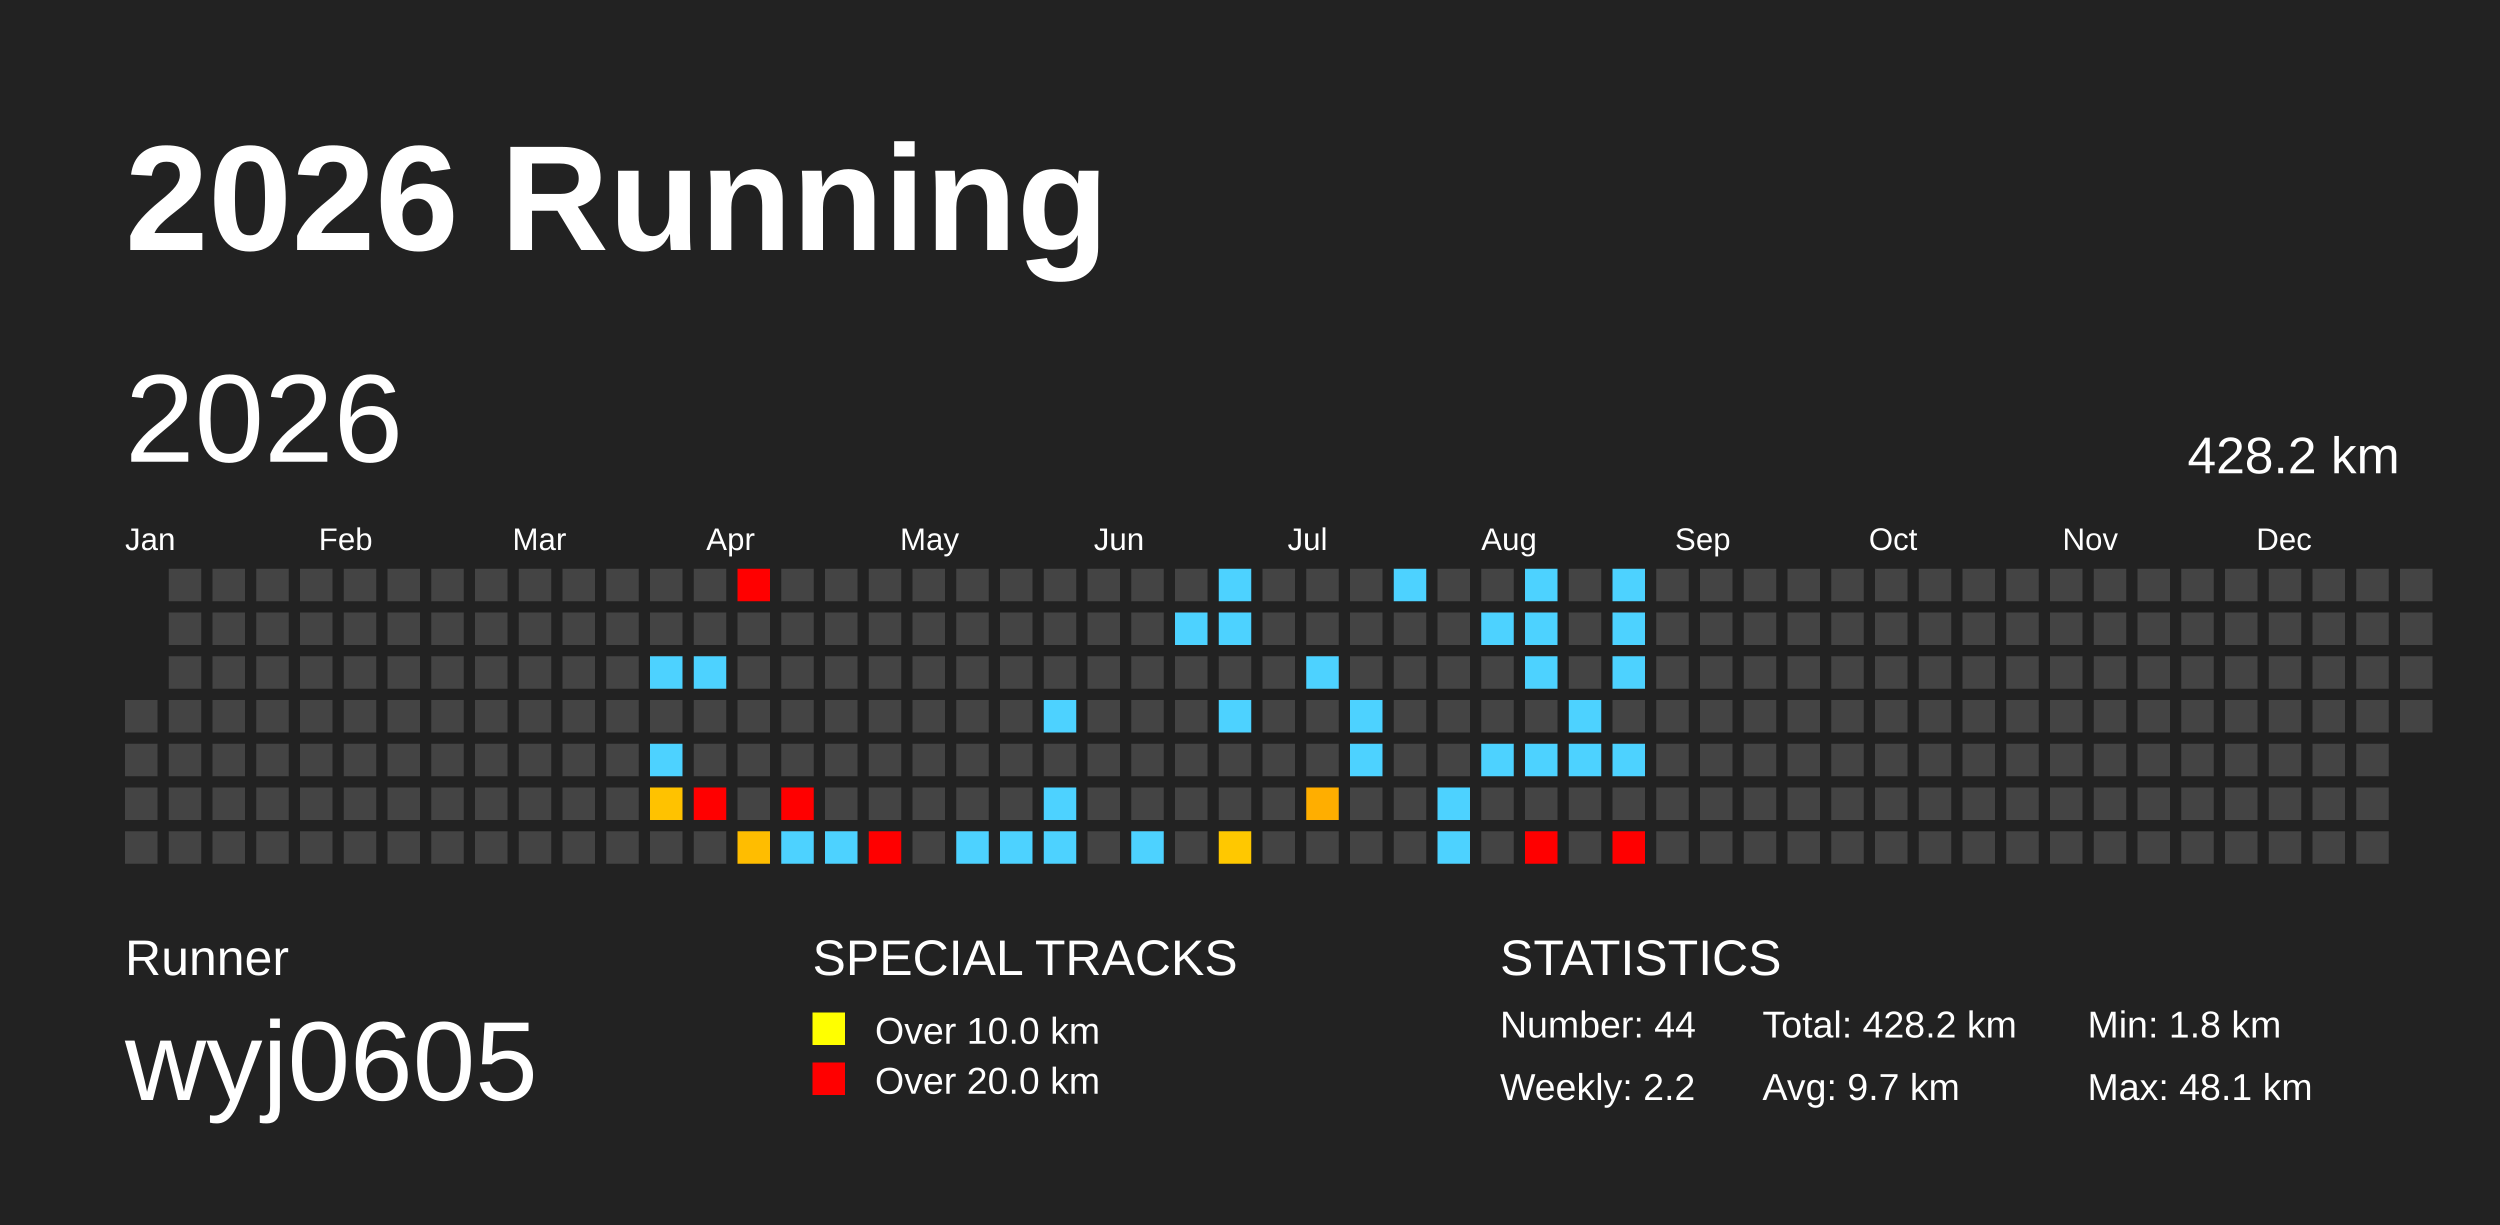
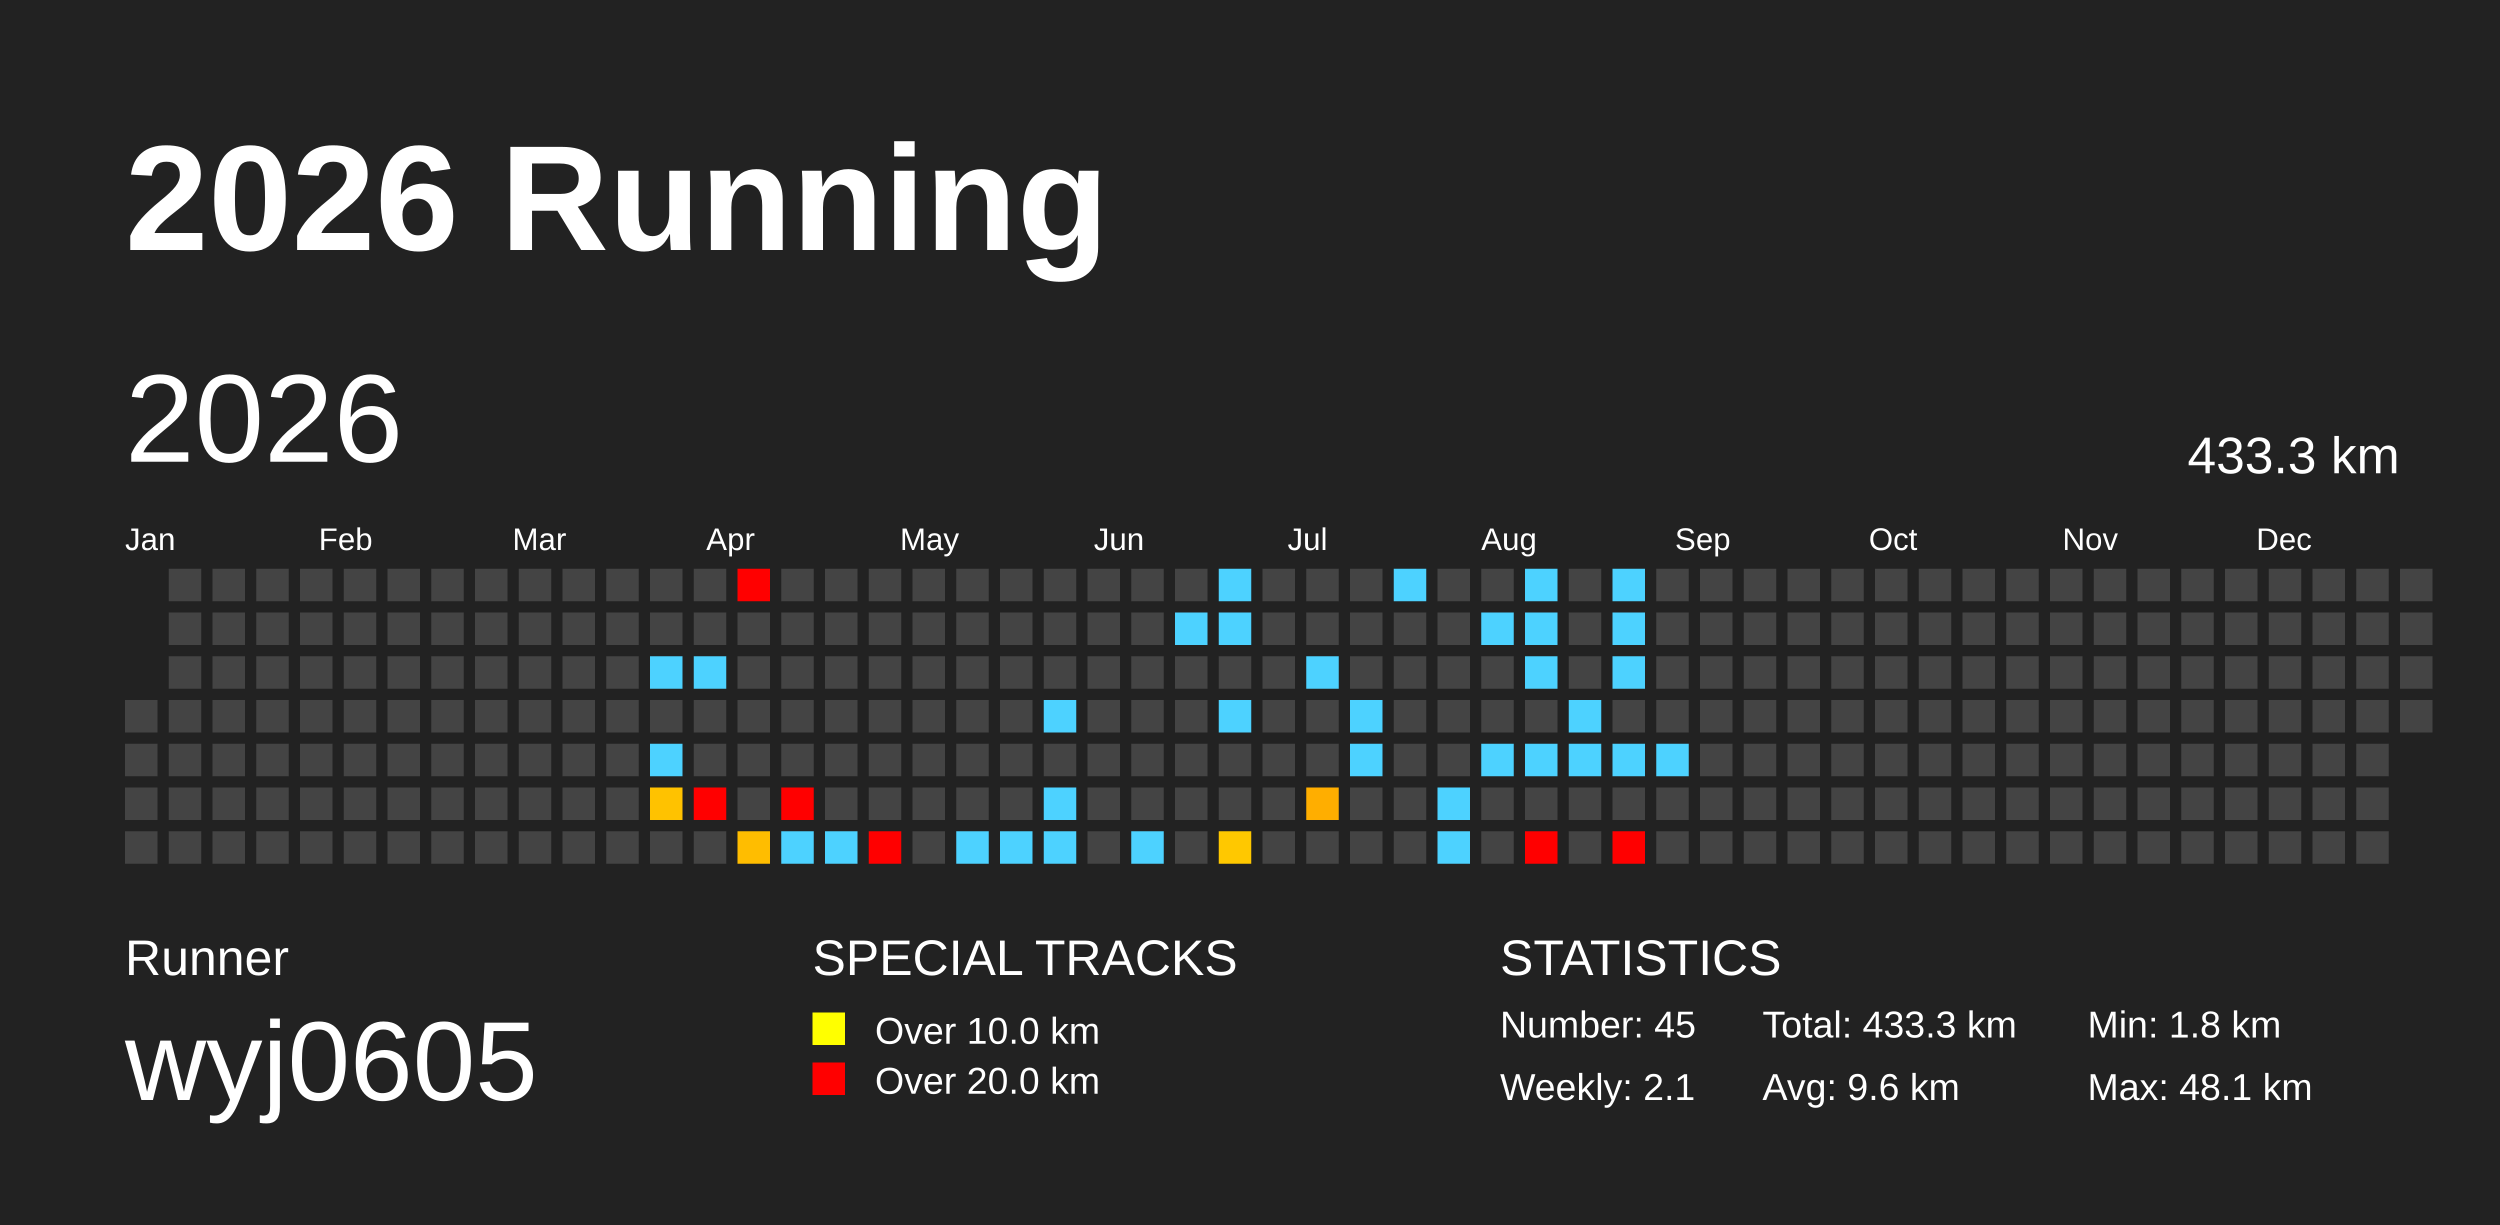
<svg xmlns="http://www.w3.org/2000/svg" baseProfile="full" height="98mm" version="1.1" viewBox="0,0,200,98" width="200mm">
  <defs />
  <rect fill="#222222" height="98" width="200" x="0" y="0" />
  <text fill="#FFFFFF" style="font-size:12px; font-family:Arial; font-weight:bold;" x="10" y="20">2026 Running</text>
  <text fill="#FFFFFF" style="font-size:4px; font-family:Arial" x="10" y="78">Runner</text>
  <text fill="#FFFFFF" style="font-size:9px; font-family:Arial" x="10" y="88">wyj0605</text>
  <text fill="#FFFFFF" style="font-size:4px; font-family:Arial" x="65" y="78">SPECIAL TRACKS</text>
  <rect fill="yellow" height="2.6" width="2.6" x="65" y="81" />
  <text fill="#FFFFFF" style="font-size:3px; font-family:Arial" x="70" y="83.5">Over 10.0 km</text>
  <rect fill="red" height="2.6" width="2.6" x="65" y="85" />
  <text fill="#FFFFFF" style="font-size:3px; font-family:Arial" x="70" y="87.5">Over 20.0 km</text>
  <text fill="#FFFFFF" style="font-size:4px; font-family:Arial" x="120" y="78">STATISTICS</text>
-   <text fill="#FFFFFF" style="font-size:3px; font-family:Arial" x="120" y="83">Number: 44</text>
-   <text fill="#FFFFFF" style="font-size:3px; font-family:Arial" x="120" y="88">Weekly: 2.2</text>
-   <text fill="#FFFFFF" style="font-size:3px; font-family:Arial" x="141" y="83">Total: 428.2 km</text>
-   <text fill="#FFFFFF" style="font-size:3px; font-family:Arial" x="141" y="88">Avg: 9.7 km</text>
+   <text fill="#FFFFFF" style="font-size:3px; font-family:Arial" x="120" y="83">Number: 45</text>
+   <text fill="#FFFFFF" style="font-size:3px; font-family:Arial" x="120" y="88">Weekly: 2.1</text>
+   <text fill="#FFFFFF" style="font-size:3px; font-family:Arial" x="141" y="83">Total: 433.3 km</text>
+   <text fill="#FFFFFF" style="font-size:3px; font-family:Arial" x="141" y="88">Avg: 9.6 km</text>
  <text fill="#FFFFFF" style="font-size:3px; font-family:Arial" x="167" y="83">Min: 1.8 km</text>
  <text fill="#FFFFFF" style="font-size:3px; font-family:Arial" x="167" y="88">Max: 48.1 km</text>
  <text dominant-baseline="hanging" fill="#FFFFFF" style="font-size:10.0px; font-family:Arial;" x="10" y="30">2026</text>
-   <text dominant-baseline="hanging" fill="#FFFFFF" style="font-size:4.125px; font-family:Arial;" x="175" y="35">428.2 km</text>
+   <text dominant-baseline="hanging" fill="#FFFFFF" style="font-size:4.125px; font-family:Arial;" x="175" y="35">433.3 km</text>
  <text fill="#FFFFFF" style="font-size:2.5px; font-family:Arial" x="10.0" y="44">Jan</text>
  <text fill="#FFFFFF" style="font-size:2.5px; font-family:Arial" x="25.5" y="44">Feb</text>
  <text fill="#FFFFFF" style="font-size:2.5px; font-family:Arial" x="41.0" y="44">Mar</text>
  <text fill="#FFFFFF" style="font-size:2.5px; font-family:Arial" x="56.5" y="44">Apr</text>
  <text fill="#FFFFFF" style="font-size:2.5px; font-family:Arial" x="72.0" y="44">May</text>
  <text fill="#FFFFFF" style="font-size:2.5px; font-family:Arial" x="87.5" y="44">Jun</text>
  <text fill="#FFFFFF" style="font-size:2.5px; font-family:Arial" x="103.0" y="44">Jul</text>
  <text fill="#FFFFFF" style="font-size:2.5px; font-family:Arial" x="118.5" y="44">Aug</text>
  <text fill="#FFFFFF" style="font-size:2.5px; font-family:Arial" x="134.0" y="44">Sep</text>
  <text fill="#FFFFFF" style="font-size:2.5px; font-family:Arial" x="149.5" y="44">Oct</text>
  <text fill="#FFFFFF" style="font-size:2.5px; font-family:Arial" x="165.0" y="44">Nov</text>
  <text fill="#FFFFFF" style="font-size:2.5px; font-family:Arial" x="180.5" y="44">Dec</text>
  <rect fill="#444444" height="2.6" width="2.6" x="10.0" y="56.0" />
  <rect fill="#444444" height="2.6" width="2.6" x="10.0" y="59.5" />
  <rect fill="#444444" height="2.6" width="2.6" x="10.0" y="63.0" />
  <rect fill="#444444" height="2.6" width="2.6" x="10.0" y="66.5" />
  <rect fill="#444444" height="2.6" width="2.6" x="13.5" y="45.5" />
  <rect fill="#444444" height="2.6" width="2.6" x="13.5" y="49.0" />
  <rect fill="#444444" height="2.6" width="2.6" x="13.5" y="52.5" />
  <rect fill="#444444" height="2.6" width="2.6" x="13.5" y="56.0" />
  <rect fill="#444444" height="2.6" width="2.6" x="13.5" y="59.5" />
  <rect fill="#444444" height="2.6" width="2.6" x="13.5" y="63.0" />
  <rect fill="#444444" height="2.6" width="2.6" x="13.5" y="66.5" />
  <rect fill="#444444" height="2.6" width="2.6" x="17.0" y="45.5" />
  <rect fill="#444444" height="2.6" width="2.6" x="17.0" y="49.0" />
  <rect fill="#444444" height="2.6" width="2.6" x="17.0" y="52.5" />
  <rect fill="#444444" height="2.6" width="2.6" x="17.0" y="56.0" />
  <rect fill="#444444" height="2.6" width="2.6" x="17.0" y="59.5" />
  <rect fill="#444444" height="2.6" width="2.6" x="17.0" y="63.0" />
  <rect fill="#444444" height="2.6" width="2.6" x="17.0" y="66.5" />
  <rect fill="#444444" height="2.6" width="2.6" x="20.5" y="45.5" />
  <rect fill="#444444" height="2.6" width="2.6" x="20.5" y="49.0" />
  <rect fill="#444444" height="2.6" width="2.6" x="20.5" y="52.5" />
  <rect fill="#444444" height="2.6" width="2.6" x="20.5" y="56.0" />
  <rect fill="#444444" height="2.6" width="2.6" x="20.5" y="59.5" />
  <rect fill="#444444" height="2.6" width="2.6" x="20.5" y="63.0" />
  <rect fill="#444444" height="2.6" width="2.6" x="20.5" y="66.5" />
  <rect fill="#444444" height="2.6" width="2.6" x="24.0" y="45.5" />
  <rect fill="#444444" height="2.6" width="2.6" x="24.0" y="49.0" />
  <rect fill="#444444" height="2.6" width="2.6" x="24.0" y="52.5" />
  <rect fill="#444444" height="2.6" width="2.6" x="24.0" y="56.0" />
  <rect fill="#444444" height="2.6" width="2.6" x="24.0" y="59.5" />
  <rect fill="#444444" height="2.6" width="2.6" x="24.0" y="63.0" />
  <rect fill="#444444" height="2.6" width="2.6" x="24.0" y="66.5" />
  <rect fill="#444444" height="2.6" width="2.6" x="27.5" y="45.5" />
  <rect fill="#444444" height="2.6" width="2.6" x="27.5" y="49.0" />
  <rect fill="#444444" height="2.6" width="2.6" x="27.5" y="52.5" />
  <rect fill="#444444" height="2.6" width="2.6" x="27.5" y="56.0" />
  <rect fill="#444444" height="2.6" width="2.6" x="27.5" y="59.5" />
  <rect fill="#444444" height="2.6" width="2.6" x="27.5" y="63.0" />
  <rect fill="#444444" height="2.6" width="2.6" x="27.5" y="66.5" />
  <rect fill="#444444" height="2.6" width="2.6" x="31.0" y="45.5" />
  <rect fill="#444444" height="2.6" width="2.6" x="31.0" y="49.0" />
  <rect fill="#444444" height="2.6" width="2.6" x="31.0" y="52.5" />
  <rect fill="#444444" height="2.6" width="2.6" x="31.0" y="56.0" />
  <rect fill="#444444" height="2.6" width="2.6" x="31.0" y="59.5" />
  <rect fill="#444444" height="2.6" width="2.6" x="31.0" y="63.0" />
  <rect fill="#444444" height="2.6" width="2.6" x="31.0" y="66.5" />
  <rect fill="#444444" height="2.6" width="2.6" x="34.5" y="45.5" />
  <rect fill="#444444" height="2.6" width="2.6" x="34.5" y="49.0" />
  <rect fill="#444444" height="2.6" width="2.6" x="34.5" y="52.5" />
  <rect fill="#444444" height="2.6" width="2.6" x="34.5" y="56.0" />
  <rect fill="#444444" height="2.6" width="2.6" x="34.5" y="59.5" />
  <rect fill="#444444" height="2.6" width="2.6" x="34.5" y="63.0" />
  <rect fill="#444444" height="2.6" width="2.6" x="34.5" y="66.5" />
  <rect fill="#444444" height="2.6" width="2.6" x="38.0" y="45.5" />
  <rect fill="#444444" height="2.6" width="2.6" x="38.0" y="49.0" />
  <rect fill="#444444" height="2.6" width="2.6" x="38.0" y="52.5" />
  <rect fill="#444444" height="2.6" width="2.6" x="38.0" y="56.0" />
  <rect fill="#444444" height="2.6" width="2.6" x="38.0" y="59.5" />
  <rect fill="#444444" height="2.6" width="2.6" x="38.0" y="63.0" />
  <rect fill="#444444" height="2.6" width="2.6" x="38.0" y="66.5" />
  <rect fill="#444444" height="2.6" width="2.6" x="41.5" y="45.5" />
  <rect fill="#444444" height="2.6" width="2.6" x="41.5" y="49.0" />
  <rect fill="#444444" height="2.6" width="2.6" x="41.5" y="52.5" />
  <rect fill="#444444" height="2.6" width="2.6" x="41.5" y="56.0" />
  <rect fill="#444444" height="2.6" width="2.6" x="41.5" y="59.5" />
  <rect fill="#444444" height="2.6" width="2.6" x="41.5" y="63.0" />
  <rect fill="#444444" height="2.6" width="2.6" x="41.5" y="66.5" />
  <rect fill="#444444" height="2.6" width="2.6" x="45.0" y="45.5" />
  <rect fill="#444444" height="2.6" width="2.6" x="45.0" y="49.0" />
  <rect fill="#444444" height="2.6" width="2.6" x="45.0" y="52.5" />
  <rect fill="#444444" height="2.6" width="2.6" x="45.0" y="56.0" />
  <rect fill="#444444" height="2.6" width="2.6" x="45.0" y="59.5" />
  <rect fill="#444444" height="2.6" width="2.6" x="45.0" y="63.0" />
  <rect fill="#444444" height="2.6" width="2.6" x="45.0" y="66.5" />
  <rect fill="#444444" height="2.6" width="2.6" x="48.5" y="45.5" />
  <rect fill="#444444" height="2.6" width="2.6" x="48.5" y="49.0" />
  <rect fill="#444444" height="2.6" width="2.6" x="48.5" y="52.5" />
  <rect fill="#444444" height="2.6" width="2.6" x="48.5" y="56.0" />
  <rect fill="#444444" height="2.6" width="2.6" x="48.5" y="59.5" />
  <rect fill="#444444" height="2.6" width="2.6" x="48.5" y="63.0" />
  <rect fill="#444444" height="2.6" width="2.6" x="48.5" y="66.5" />
  <rect fill="#444444" height="2.6" width="2.6" x="52.0" y="45.5" />
  <rect fill="#444444" height="2.6" width="2.6" x="52.0" y="49.0" />
  <rect fill="#4dd2ff" height="2.6" width="2.6" x="52.0" y="52.5" />
  <rect fill="#444444" height="2.6" width="2.6" x="52.0" y="56.0" />
  <rect fill="#4dd2ff" height="2.6" width="2.6" x="52.0" y="59.5" />
  <rect fill="#ffc200" height="2.6" width="2.6" x="52.0" y="63.0" />
  <rect fill="#444444" height="2.6" width="2.6" x="52.0" y="66.5" />
  <rect fill="#444444" height="2.6" width="2.6" x="55.5" y="45.5" />
  <rect fill="#444444" height="2.6" width="2.6" x="55.5" y="49.0" />
  <rect fill="#4dd2ff" height="2.6" width="2.6" x="55.5" y="52.5" />
  <rect fill="#444444" height="2.6" width="2.6" x="55.5" y="56.0" />
  <rect fill="#444444" height="2.6" width="2.6" x="55.5" y="59.5" />
  <rect fill="red" height="2.6" width="2.6" x="55.5" y="63.0" />
  <rect fill="#444444" height="2.6" width="2.6" x="55.5" y="66.5" />
  <rect fill="red" height="2.6" width="2.6" x="59.0" y="45.5" />
  <rect fill="#444444" height="2.6" width="2.6" x="59.0" y="49.0" />
  <rect fill="#444444" height="2.6" width="2.6" x="59.0" y="52.5" />
  <rect fill="#444444" height="2.6" width="2.6" x="59.0" y="56.0" />
  <rect fill="#444444" height="2.6" width="2.6" x="59.0" y="59.5" />
  <rect fill="#444444" height="2.6" width="2.6" x="59.0" y="63.0" />
  <rect fill="#ffbd00" height="2.6" width="2.6" x="59.0" y="66.5" />
  <rect fill="#444444" height="2.6" width="2.6" x="62.5" y="45.5" />
  <rect fill="#444444" height="2.6" width="2.6" x="62.5" y="49.0" />
  <rect fill="#444444" height="2.6" width="2.6" x="62.5" y="52.5" />
  <rect fill="#444444" height="2.6" width="2.6" x="62.5" y="56.0" />
  <rect fill="#444444" height="2.6" width="2.6" x="62.5" y="59.5" />
  <rect fill="red" height="2.6" width="2.6" x="62.5" y="63.0" />
  <rect fill="#4dd2ff" height="2.6" width="2.6" x="62.5" y="66.5" />
  <rect fill="#444444" height="2.6" width="2.6" x="66.0" y="45.5" />
  <rect fill="#444444" height="2.6" width="2.6" x="66.0" y="49.0" />
  <rect fill="#444444" height="2.6" width="2.6" x="66.0" y="52.5" />
  <rect fill="#444444" height="2.6" width="2.6" x="66.0" y="56.0" />
  <rect fill="#444444" height="2.6" width="2.6" x="66.0" y="59.5" />
  <rect fill="#444444" height="2.6" width="2.6" x="66.0" y="63.0" />
  <rect fill="#4dd2ff" height="2.6" width="2.6" x="66.0" y="66.5" />
  <rect fill="#444444" height="2.6" width="2.6" x="69.5" y="45.5" />
  <rect fill="#444444" height="2.6" width="2.6" x="69.5" y="49.0" />
  <rect fill="#444444" height="2.6" width="2.6" x="69.5" y="52.5" />
  <rect fill="#444444" height="2.6" width="2.6" x="69.5" y="56.0" />
  <rect fill="#444444" height="2.6" width="2.6" x="69.5" y="59.5" />
  <rect fill="#444444" height="2.6" width="2.6" x="69.5" y="63.0" />
  <rect fill="red" height="2.6" width="2.6" x="69.5" y="66.5" />
  <rect fill="#444444" height="2.6" width="2.6" x="73.0" y="45.5" />
  <rect fill="#444444" height="2.6" width="2.6" x="73.0" y="49.0" />
  <rect fill="#444444" height="2.6" width="2.6" x="73.0" y="52.5" />
  <rect fill="#444444" height="2.6" width="2.6" x="73.0" y="56.0" />
  <rect fill="#444444" height="2.6" width="2.6" x="73.0" y="59.5" />
  <rect fill="#444444" height="2.6" width="2.6" x="73.0" y="63.0" />
  <rect fill="#444444" height="2.6" width="2.6" x="73.0" y="66.5" />
  <rect fill="#444444" height="2.6" width="2.6" x="76.5" y="45.5" />
  <rect fill="#444444" height="2.6" width="2.6" x="76.5" y="49.0" />
  <rect fill="#444444" height="2.6" width="2.6" x="76.5" y="52.5" />
  <rect fill="#444444" height="2.6" width="2.6" x="76.5" y="56.0" />
  <rect fill="#444444" height="2.6" width="2.6" x="76.5" y="59.5" />
  <rect fill="#444444" height="2.6" width="2.6" x="76.5" y="63.0" />
  <rect fill="#4dd2ff" height="2.6" width="2.6" x="76.5" y="66.5" />
  <rect fill="#444444" height="2.6" width="2.6" x="80.0" y="45.5" />
  <rect fill="#444444" height="2.6" width="2.6" x="80.0" y="49.0" />
  <rect fill="#444444" height="2.6" width="2.6" x="80.0" y="52.5" />
  <rect fill="#444444" height="2.6" width="2.6" x="80.0" y="56.0" />
  <rect fill="#444444" height="2.6" width="2.6" x="80.0" y="59.5" />
  <rect fill="#444444" height="2.6" width="2.6" x="80.0" y="63.0" />
  <rect fill="#4dd2ff" height="2.6" width="2.6" x="80.0" y="66.5" />
  <rect fill="#444444" height="2.6" width="2.6" x="83.5" y="45.5" />
  <rect fill="#444444" height="2.6" width="2.6" x="83.5" y="49.0" />
  <rect fill="#444444" height="2.6" width="2.6" x="83.5" y="52.5" />
  <rect fill="#4dd2ff" height="2.6" width="2.6" x="83.5" y="56.0" />
  <rect fill="#444444" height="2.6" width="2.6" x="83.5" y="59.5" />
  <rect fill="#4dd2ff" height="2.6" width="2.6" x="83.5" y="63.0" />
  <rect fill="#4dd2ff" height="2.6" width="2.6" x="83.5" y="66.5" />
  <rect fill="#444444" height="2.6" width="2.6" x="87.0" y="45.5" />
  <rect fill="#444444" height="2.6" width="2.6" x="87.0" y="49.0" />
  <rect fill="#444444" height="2.6" width="2.6" x="87.0" y="52.5" />
  <rect fill="#444444" height="2.6" width="2.6" x="87.0" y="56.0" />
  <rect fill="#444444" height="2.6" width="2.6" x="87.0" y="59.5" />
  <rect fill="#444444" height="2.6" width="2.6" x="87.0" y="63.0" />
  <rect fill="#444444" height="2.6" width="2.6" x="87.0" y="66.5" />
  <rect fill="#444444" height="2.6" width="2.6" x="90.5" y="45.5" />
  <rect fill="#444444" height="2.6" width="2.6" x="90.5" y="49.0" />
  <rect fill="#444444" height="2.6" width="2.6" x="90.5" y="52.5" />
  <rect fill="#444444" height="2.6" width="2.6" x="90.5" y="56.0" />
  <rect fill="#444444" height="2.6" width="2.6" x="90.5" y="59.5" />
  <rect fill="#444444" height="2.6" width="2.6" x="90.5" y="63.0" />
  <rect fill="#4dd2ff" height="2.6" width="2.6" x="90.5" y="66.5" />
  <rect fill="#444444" height="2.6" width="2.6" x="94.0" y="45.5" />
  <rect fill="#4dd2ff" height="2.6" width="2.6" x="94.0" y="49.0" />
  <rect fill="#444444" height="2.6" width="2.6" x="94.0" y="52.5" />
  <rect fill="#444444" height="2.6" width="2.6" x="94.0" y="56.0" />
  <rect fill="#444444" height="2.6" width="2.6" x="94.0" y="59.5" />
  <rect fill="#444444" height="2.6" width="2.6" x="94.0" y="63.0" />
  <rect fill="#444444" height="2.6" width="2.6" x="94.0" y="66.5" />
  <rect fill="#4dd2ff" height="2.6" width="2.6" x="97.5" y="45.5" />
  <rect fill="#4dd2ff" height="2.6" width="2.6" x="97.5" y="49.0" />
  <rect fill="#444444" height="2.6" width="2.6" x="97.5" y="52.5" />
  <rect fill="#4dd2ff" height="2.6" width="2.6" x="97.5" y="56.0" />
  <rect fill="#444444" height="2.6" width="2.6" x="97.5" y="59.5" />
  <rect fill="#444444" height="2.6" width="2.6" x="97.5" y="63.0" />
  <rect fill="#ffc800" height="2.6" width="2.6" x="97.5" y="66.5" />
  <rect fill="#444444" height="2.6" width="2.6" x="101.0" y="45.5" />
  <rect fill="#444444" height="2.6" width="2.6" x="101.0" y="49.0" />
  <rect fill="#444444" height="2.6" width="2.6" x="101.0" y="52.5" />
  <rect fill="#444444" height="2.6" width="2.6" x="101.0" y="56.0" />
  <rect fill="#444444" height="2.6" width="2.6" x="101.0" y="59.5" />
  <rect fill="#444444" height="2.6" width="2.6" x="101.0" y="63.0" />
  <rect fill="#444444" height="2.6" width="2.6" x="101.0" y="66.5" />
  <rect fill="#444444" height="2.6" width="2.6" x="104.5" y="45.5" />
  <rect fill="#444444" height="2.6" width="2.6" x="104.5" y="49.0" />
  <rect fill="#4dd2ff" height="2.6" width="2.6" x="104.5" y="52.5" />
  <rect fill="#444444" height="2.6" width="2.6" x="104.5" y="56.0" />
  <rect fill="#444444" height="2.6" width="2.6" x="104.5" y="59.5" />
  <rect fill="#ffae00" height="2.6" width="2.6" x="104.5" y="63.0" />
  <rect fill="#444444" height="2.6" width="2.6" x="104.5" y="66.5" />
  <rect fill="#444444" height="2.6" width="2.6" x="108.0" y="45.5" />
  <rect fill="#444444" height="2.6" width="2.6" x="108.0" y="49.0" />
  <rect fill="#444444" height="2.6" width="2.6" x="108.0" y="52.5" />
  <rect fill="#4dd2ff" height="2.6" width="2.6" x="108.0" y="56.0" />
  <rect fill="#4dd2ff" height="2.6" width="2.6" x="108.0" y="59.5" />
  <rect fill="#444444" height="2.6" width="2.6" x="108.0" y="63.0" />
  <rect fill="#444444" height="2.6" width="2.6" x="108.0" y="66.5" />
  <rect fill="#4dd2ff" height="2.6" width="2.6" x="111.5" y="45.5" />
  <rect fill="#444444" height="2.6" width="2.6" x="111.5" y="49.0" />
  <rect fill="#444444" height="2.6" width="2.6" x="111.5" y="52.5" />
  <rect fill="#444444" height="2.6" width="2.6" x="111.5" y="56.0" />
  <rect fill="#444444" height="2.6" width="2.6" x="111.5" y="59.5" />
  <rect fill="#444444" height="2.6" width="2.6" x="111.5" y="63.0" />
  <rect fill="#444444" height="2.6" width="2.6" x="111.5" y="66.5" />
  <rect fill="#444444" height="2.6" width="2.6" x="115.0" y="45.5" />
  <rect fill="#444444" height="2.6" width="2.6" x="115.0" y="49.0" />
  <rect fill="#444444" height="2.6" width="2.6" x="115.0" y="52.5" />
  <rect fill="#444444" height="2.6" width="2.6" x="115.0" y="56.0" />
  <rect fill="#444444" height="2.6" width="2.6" x="115.0" y="59.5" />
  <rect fill="#4dd2ff" height="2.6" width="2.6" x="115.0" y="63.0" />
  <rect fill="#4dd2ff" height="2.6" width="2.6" x="115.0" y="66.5" />
  <rect fill="#444444" height="2.6" width="2.6" x="118.5" y="45.5" />
  <rect fill="#4dd2ff" height="2.6" width="2.6" x="118.5" y="49.0" />
  <rect fill="#444444" height="2.6" width="2.6" x="118.5" y="52.5" />
  <rect fill="#444444" height="2.6" width="2.6" x="118.5" y="56.0" />
  <rect fill="#4dd2ff" height="2.6" width="2.6" x="118.5" y="59.5" />
  <rect fill="#444444" height="2.6" width="2.6" x="118.5" y="63.0" />
  <rect fill="#444444" height="2.6" width="2.6" x="118.5" y="66.5" />
  <rect fill="#4dd2ff" height="2.6" width="2.6" x="122.0" y="45.5" />
  <rect fill="#4dd2ff" height="2.6" width="2.6" x="122.0" y="49.0" />
  <rect fill="#4dd2ff" height="2.6" width="2.6" x="122.0" y="52.5" />
  <rect fill="#444444" height="2.6" width="2.6" x="122.0" y="56.0" />
  <rect fill="#4dd2ff" height="2.6" width="2.6" x="122.0" y="59.5" />
  <rect fill="#444444" height="2.6" width="2.6" x="122.0" y="63.0" />
  <rect fill="red" height="2.6" width="2.6" x="122.0" y="66.5" />
  <rect fill="#444444" height="2.6" width="2.6" x="125.5" y="45.5" />
  <rect fill="#444444" height="2.6" width="2.6" x="125.5" y="49.0" />
  <rect fill="#444444" height="2.6" width="2.6" x="125.5" y="52.5" />
  <rect fill="#4dd2ff" height="2.6" width="2.6" x="125.5" y="56.0" />
  <rect fill="#4dd2ff" height="2.6" width="2.6" x="125.5" y="59.5" />
  <rect fill="#444444" height="2.6" width="2.6" x="125.5" y="63.0" />
  <rect fill="#444444" height="2.6" width="2.6" x="125.5" y="66.5" />
  <rect fill="#4dd2ff" height="2.6" width="2.6" x="129.0" y="45.5" />
  <rect fill="#4dd2ff" height="2.6" width="2.6" x="129.0" y="49.0" />
  <rect fill="#4dd2ff" height="2.6" width="2.6" x="129.0" y="52.5" />
  <rect fill="#444444" height="2.6" width="2.6" x="129.0" y="56.0" />
  <rect fill="#4dd2ff" height="2.6" width="2.6" x="129.0" y="59.5" />
  <rect fill="#444444" height="2.6" width="2.6" x="129.0" y="63.0" />
  <rect fill="red" height="2.6" width="2.6" x="129.0" y="66.5" />
  <rect fill="#444444" height="2.6" width="2.6" x="132.5" y="45.5" />
  <rect fill="#444444" height="2.6" width="2.6" x="132.5" y="49.0" />
  <rect fill="#444444" height="2.6" width="2.6" x="132.5" y="52.5" />
  <rect fill="#444444" height="2.6" width="2.6" x="132.5" y="56.0" />
-   <rect fill="#444444" height="2.6" width="2.6" x="132.5" y="59.5" />
+   <rect fill="#4dd2ff" height="2.6" width="2.6" x="132.5" y="59.5" />
  <rect fill="#444444" height="2.6" width="2.6" x="132.5" y="63.0" />
  <rect fill="#444444" height="2.6" width="2.6" x="132.5" y="66.5" />
  <rect fill="#444444" height="2.6" width="2.6" x="136.0" y="45.5" />
  <rect fill="#444444" height="2.6" width="2.6" x="136.0" y="49.0" />
  <rect fill="#444444" height="2.6" width="2.6" x="136.0" y="52.5" />
  <rect fill="#444444" height="2.6" width="2.6" x="136.0" y="56.0" />
  <rect fill="#444444" height="2.6" width="2.6" x="136.0" y="59.5" />
  <rect fill="#444444" height="2.6" width="2.6" x="136.0" y="63.0" />
  <rect fill="#444444" height="2.6" width="2.6" x="136.0" y="66.5" />
  <rect fill="#444444" height="2.6" width="2.6" x="139.5" y="45.5" />
  <rect fill="#444444" height="2.6" width="2.6" x="139.5" y="49.0" />
  <rect fill="#444444" height="2.6" width="2.6" x="139.5" y="52.5" />
  <rect fill="#444444" height="2.6" width="2.6" x="139.5" y="56.0" />
  <rect fill="#444444" height="2.6" width="2.6" x="139.5" y="59.5" />
  <rect fill="#444444" height="2.6" width="2.6" x="139.5" y="63.0" />
  <rect fill="#444444" height="2.6" width="2.6" x="139.5" y="66.5" />
  <rect fill="#444444" height="2.6" width="2.6" x="143.0" y="45.5" />
  <rect fill="#444444" height="2.6" width="2.6" x="143.0" y="49.0" />
  <rect fill="#444444" height="2.6" width="2.6" x="143.0" y="52.5" />
  <rect fill="#444444" height="2.6" width="2.6" x="143.0" y="56.0" />
  <rect fill="#444444" height="2.6" width="2.6" x="143.0" y="59.5" />
  <rect fill="#444444" height="2.6" width="2.6" x="143.0" y="63.0" />
  <rect fill="#444444" height="2.6" width="2.6" x="143.0" y="66.5" />
  <rect fill="#444444" height="2.6" width="2.6" x="146.5" y="45.5" />
  <rect fill="#444444" height="2.6" width="2.6" x="146.5" y="49.0" />
  <rect fill="#444444" height="2.6" width="2.6" x="146.5" y="52.5" />
  <rect fill="#444444" height="2.6" width="2.6" x="146.5" y="56.0" />
  <rect fill="#444444" height="2.6" width="2.6" x="146.5" y="59.5" />
  <rect fill="#444444" height="2.6" width="2.6" x="146.5" y="63.0" />
  <rect fill="#444444" height="2.6" width="2.6" x="146.5" y="66.5" />
  <rect fill="#444444" height="2.6" width="2.6" x="150.0" y="45.5" />
  <rect fill="#444444" height="2.6" width="2.6" x="150.0" y="49.0" />
  <rect fill="#444444" height="2.6" width="2.6" x="150.0" y="52.5" />
  <rect fill="#444444" height="2.6" width="2.6" x="150.0" y="56.0" />
  <rect fill="#444444" height="2.6" width="2.6" x="150.0" y="59.5" />
  <rect fill="#444444" height="2.6" width="2.6" x="150.0" y="63.0" />
  <rect fill="#444444" height="2.6" width="2.6" x="150.0" y="66.5" />
  <rect fill="#444444" height="2.6" width="2.6" x="153.5" y="45.5" />
  <rect fill="#444444" height="2.6" width="2.6" x="153.5" y="49.0" />
  <rect fill="#444444" height="2.6" width="2.6" x="153.5" y="52.5" />
  <rect fill="#444444" height="2.6" width="2.6" x="153.5" y="56.0" />
  <rect fill="#444444" height="2.6" width="2.6" x="153.5" y="59.5" />
  <rect fill="#444444" height="2.6" width="2.6" x="153.5" y="63.0" />
  <rect fill="#444444" height="2.6" width="2.6" x="153.5" y="66.5" />
  <rect fill="#444444" height="2.6" width="2.6" x="157.0" y="45.5" />
  <rect fill="#444444" height="2.6" width="2.6" x="157.0" y="49.0" />
  <rect fill="#444444" height="2.6" width="2.6" x="157.0" y="52.5" />
  <rect fill="#444444" height="2.6" width="2.6" x="157.0" y="56.0" />
  <rect fill="#444444" height="2.6" width="2.6" x="157.0" y="59.5" />
  <rect fill="#444444" height="2.6" width="2.6" x="157.0" y="63.0" />
  <rect fill="#444444" height="2.6" width="2.6" x="157.0" y="66.5" />
  <rect fill="#444444" height="2.6" width="2.6" x="160.5" y="45.5" />
  <rect fill="#444444" height="2.6" width="2.6" x="160.5" y="49.0" />
  <rect fill="#444444" height="2.6" width="2.6" x="160.5" y="52.5" />
  <rect fill="#444444" height="2.6" width="2.6" x="160.5" y="56.0" />
  <rect fill="#444444" height="2.6" width="2.6" x="160.5" y="59.5" />
  <rect fill="#444444" height="2.6" width="2.6" x="160.5" y="63.0" />
  <rect fill="#444444" height="2.6" width="2.6" x="160.5" y="66.5" />
  <rect fill="#444444" height="2.6" width="2.6" x="164.0" y="45.5" />
  <rect fill="#444444" height="2.6" width="2.6" x="164.0" y="49.0" />
  <rect fill="#444444" height="2.6" width="2.6" x="164.0" y="52.5" />
  <rect fill="#444444" height="2.6" width="2.6" x="164.0" y="56.0" />
  <rect fill="#444444" height="2.6" width="2.6" x="164.0" y="59.5" />
  <rect fill="#444444" height="2.6" width="2.6" x="164.0" y="63.0" />
  <rect fill="#444444" height="2.6" width="2.6" x="164.0" y="66.5" />
  <rect fill="#444444" height="2.6" width="2.6" x="167.5" y="45.5" />
  <rect fill="#444444" height="2.6" width="2.6" x="167.5" y="49.0" />
  <rect fill="#444444" height="2.6" width="2.6" x="167.5" y="52.5" />
  <rect fill="#444444" height="2.6" width="2.6" x="167.5" y="56.0" />
  <rect fill="#444444" height="2.6" width="2.6" x="167.5" y="59.5" />
  <rect fill="#444444" height="2.6" width="2.6" x="167.5" y="63.0" />
  <rect fill="#444444" height="2.6" width="2.6" x="167.5" y="66.5" />
  <rect fill="#444444" height="2.6" width="2.6" x="171.0" y="45.5" />
  <rect fill="#444444" height="2.6" width="2.6" x="171.0" y="49.0" />
  <rect fill="#444444" height="2.6" width="2.6" x="171.0" y="52.5" />
  <rect fill="#444444" height="2.6" width="2.6" x="171.0" y="56.0" />
  <rect fill="#444444" height="2.6" width="2.6" x="171.0" y="59.5" />
  <rect fill="#444444" height="2.6" width="2.6" x="171.0" y="63.0" />
  <rect fill="#444444" height="2.6" width="2.6" x="171.0" y="66.5" />
  <rect fill="#444444" height="2.6" width="2.6" x="174.5" y="45.5" />
  <rect fill="#444444" height="2.6" width="2.6" x="174.5" y="49.0" />
  <rect fill="#444444" height="2.6" width="2.6" x="174.5" y="52.5" />
  <rect fill="#444444" height="2.6" width="2.6" x="174.5" y="56.0" />
  <rect fill="#444444" height="2.6" width="2.6" x="174.5" y="59.5" />
  <rect fill="#444444" height="2.6" width="2.6" x="174.5" y="63.0" />
  <rect fill="#444444" height="2.6" width="2.6" x="174.5" y="66.5" />
  <rect fill="#444444" height="2.6" width="2.6" x="178.0" y="45.5" />
  <rect fill="#444444" height="2.6" width="2.6" x="178.0" y="49.0" />
  <rect fill="#444444" height="2.6" width="2.6" x="178.0" y="52.5" />
  <rect fill="#444444" height="2.6" width="2.6" x="178.0" y="56.0" />
  <rect fill="#444444" height="2.6" width="2.6" x="178.0" y="59.5" />
  <rect fill="#444444" height="2.6" width="2.6" x="178.0" y="63.0" />
  <rect fill="#444444" height="2.6" width="2.6" x="178.0" y="66.5" />
  <rect fill="#444444" height="2.6" width="2.6" x="181.5" y="45.5" />
  <rect fill="#444444" height="2.6" width="2.6" x="181.5" y="49.0" />
  <rect fill="#444444" height="2.6" width="2.6" x="181.5" y="52.5" />
  <rect fill="#444444" height="2.6" width="2.6" x="181.5" y="56.0" />
  <rect fill="#444444" height="2.6" width="2.6" x="181.5" y="59.5" />
  <rect fill="#444444" height="2.6" width="2.6" x="181.5" y="63.0" />
  <rect fill="#444444" height="2.6" width="2.6" x="181.5" y="66.5" />
  <rect fill="#444444" height="2.6" width="2.6" x="185.0" y="45.5" />
  <rect fill="#444444" height="2.6" width="2.6" x="185.0" y="49.0" />
  <rect fill="#444444" height="2.6" width="2.6" x="185.0" y="52.5" />
  <rect fill="#444444" height="2.6" width="2.6" x="185.0" y="56.0" />
  <rect fill="#444444" height="2.6" width="2.6" x="185.0" y="59.5" />
  <rect fill="#444444" height="2.6" width="2.6" x="185.0" y="63.0" />
  <rect fill="#444444" height="2.6" width="2.6" x="185.0" y="66.5" />
  <rect fill="#444444" height="2.6" width="2.6" x="188.5" y="45.5" />
  <rect fill="#444444" height="2.6" width="2.6" x="188.5" y="49.0" />
  <rect fill="#444444" height="2.6" width="2.6" x="188.5" y="52.5" />
  <rect fill="#444444" height="2.6" width="2.6" x="188.5" y="56.0" />
  <rect fill="#444444" height="2.6" width="2.6" x="188.5" y="59.5" />
  <rect fill="#444444" height="2.6" width="2.6" x="188.5" y="63.0" />
  <rect fill="#444444" height="2.6" width="2.6" x="188.5" y="66.5" />
  <rect fill="#444444" height="2.6" width="2.6" x="192.0" y="45.5" />
  <rect fill="#444444" height="2.6" width="2.6" x="192.0" y="49.0" />
  <rect fill="#444444" height="2.6" width="2.6" x="192.0" y="52.5" />
  <rect fill="#444444" height="2.6" width="2.6" x="192.0" y="56.0" />
</svg>
